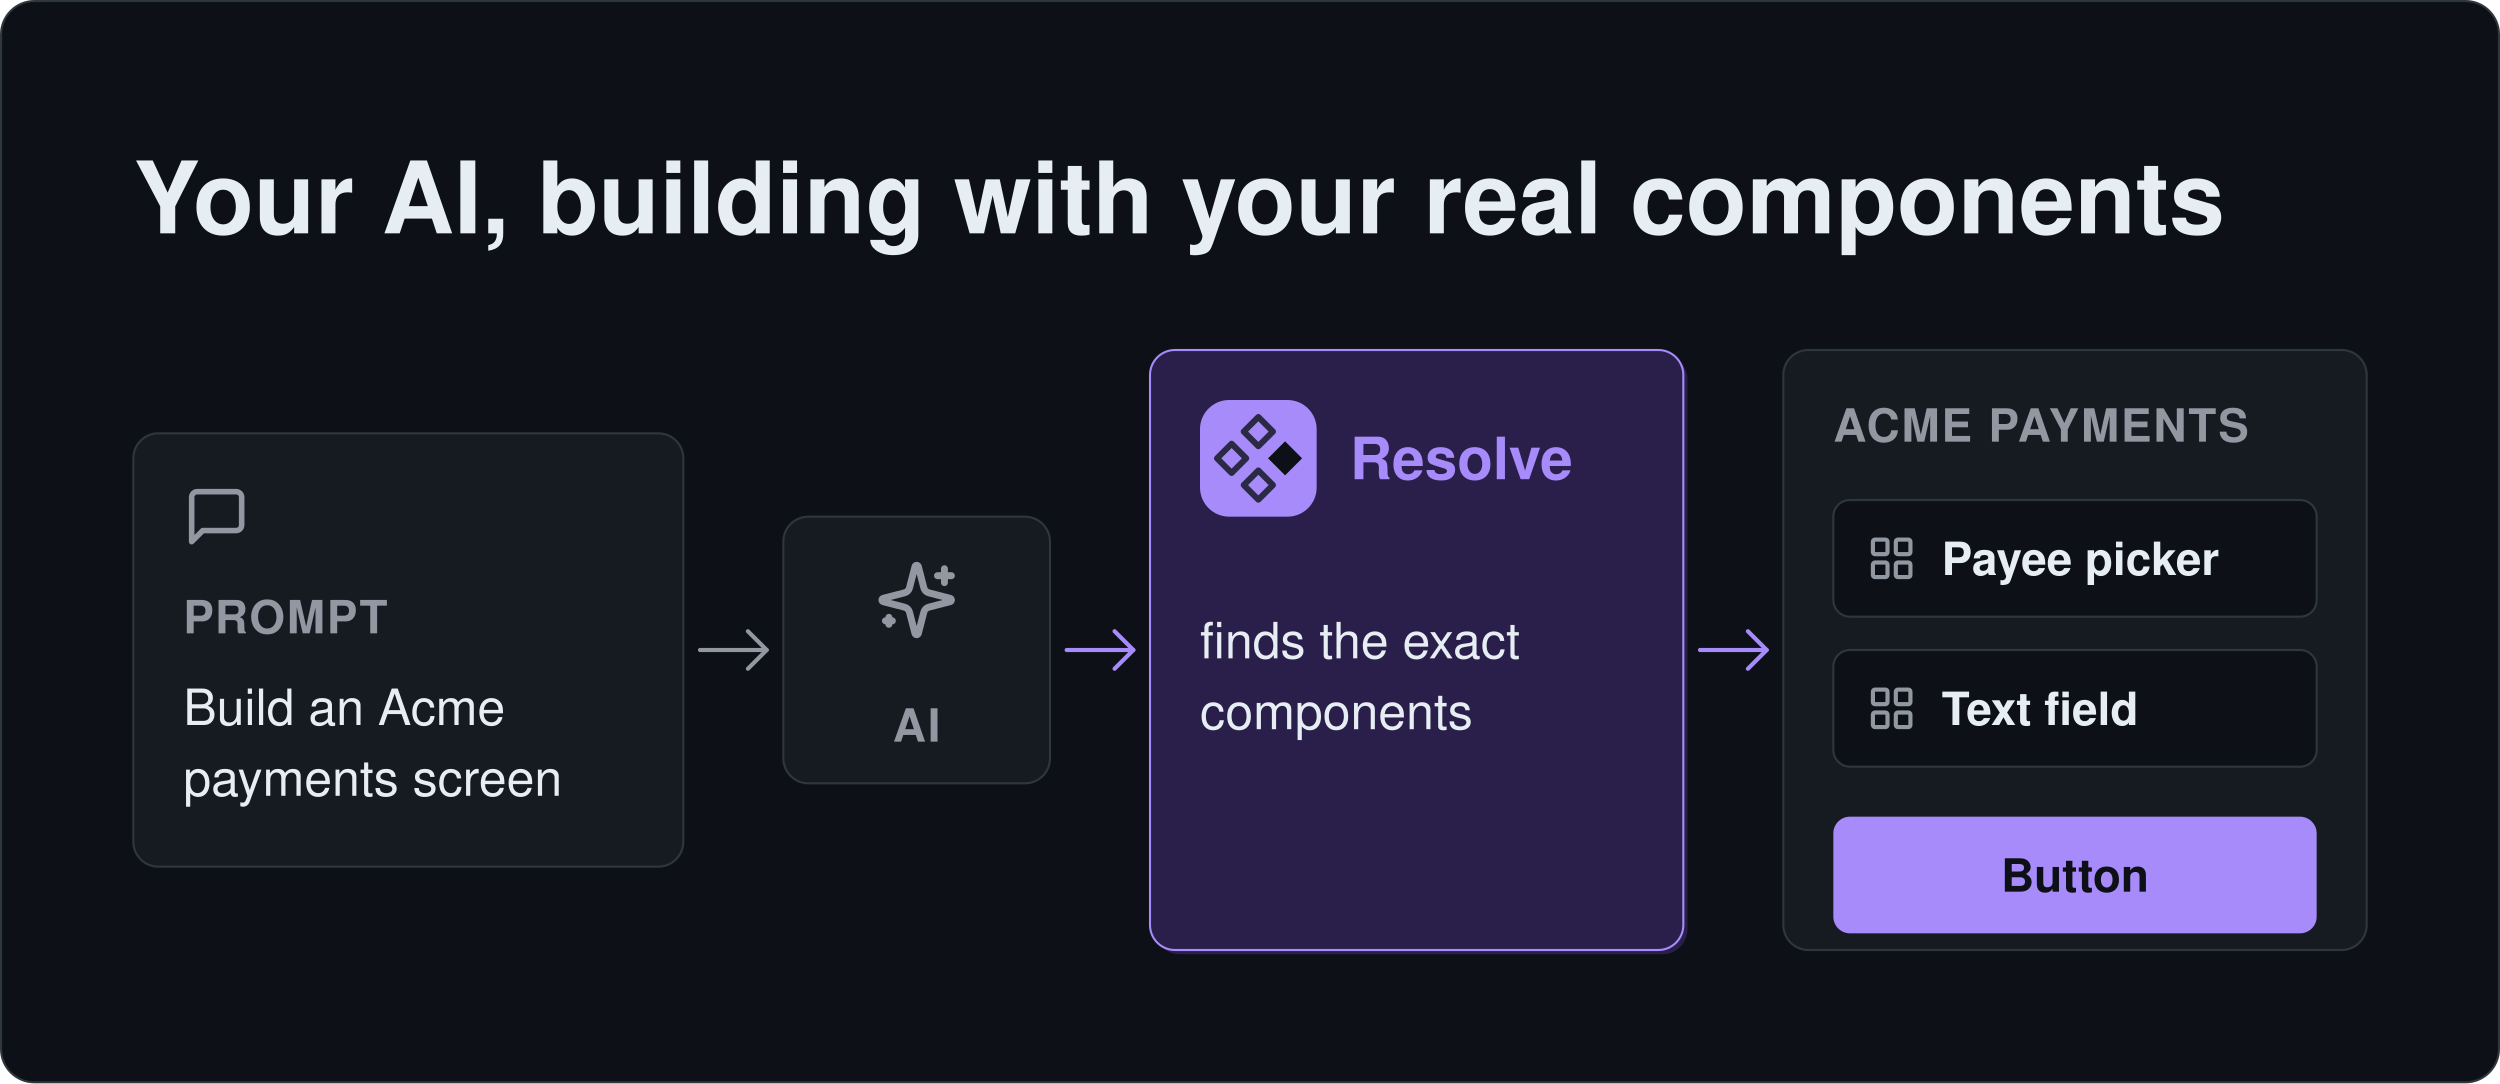
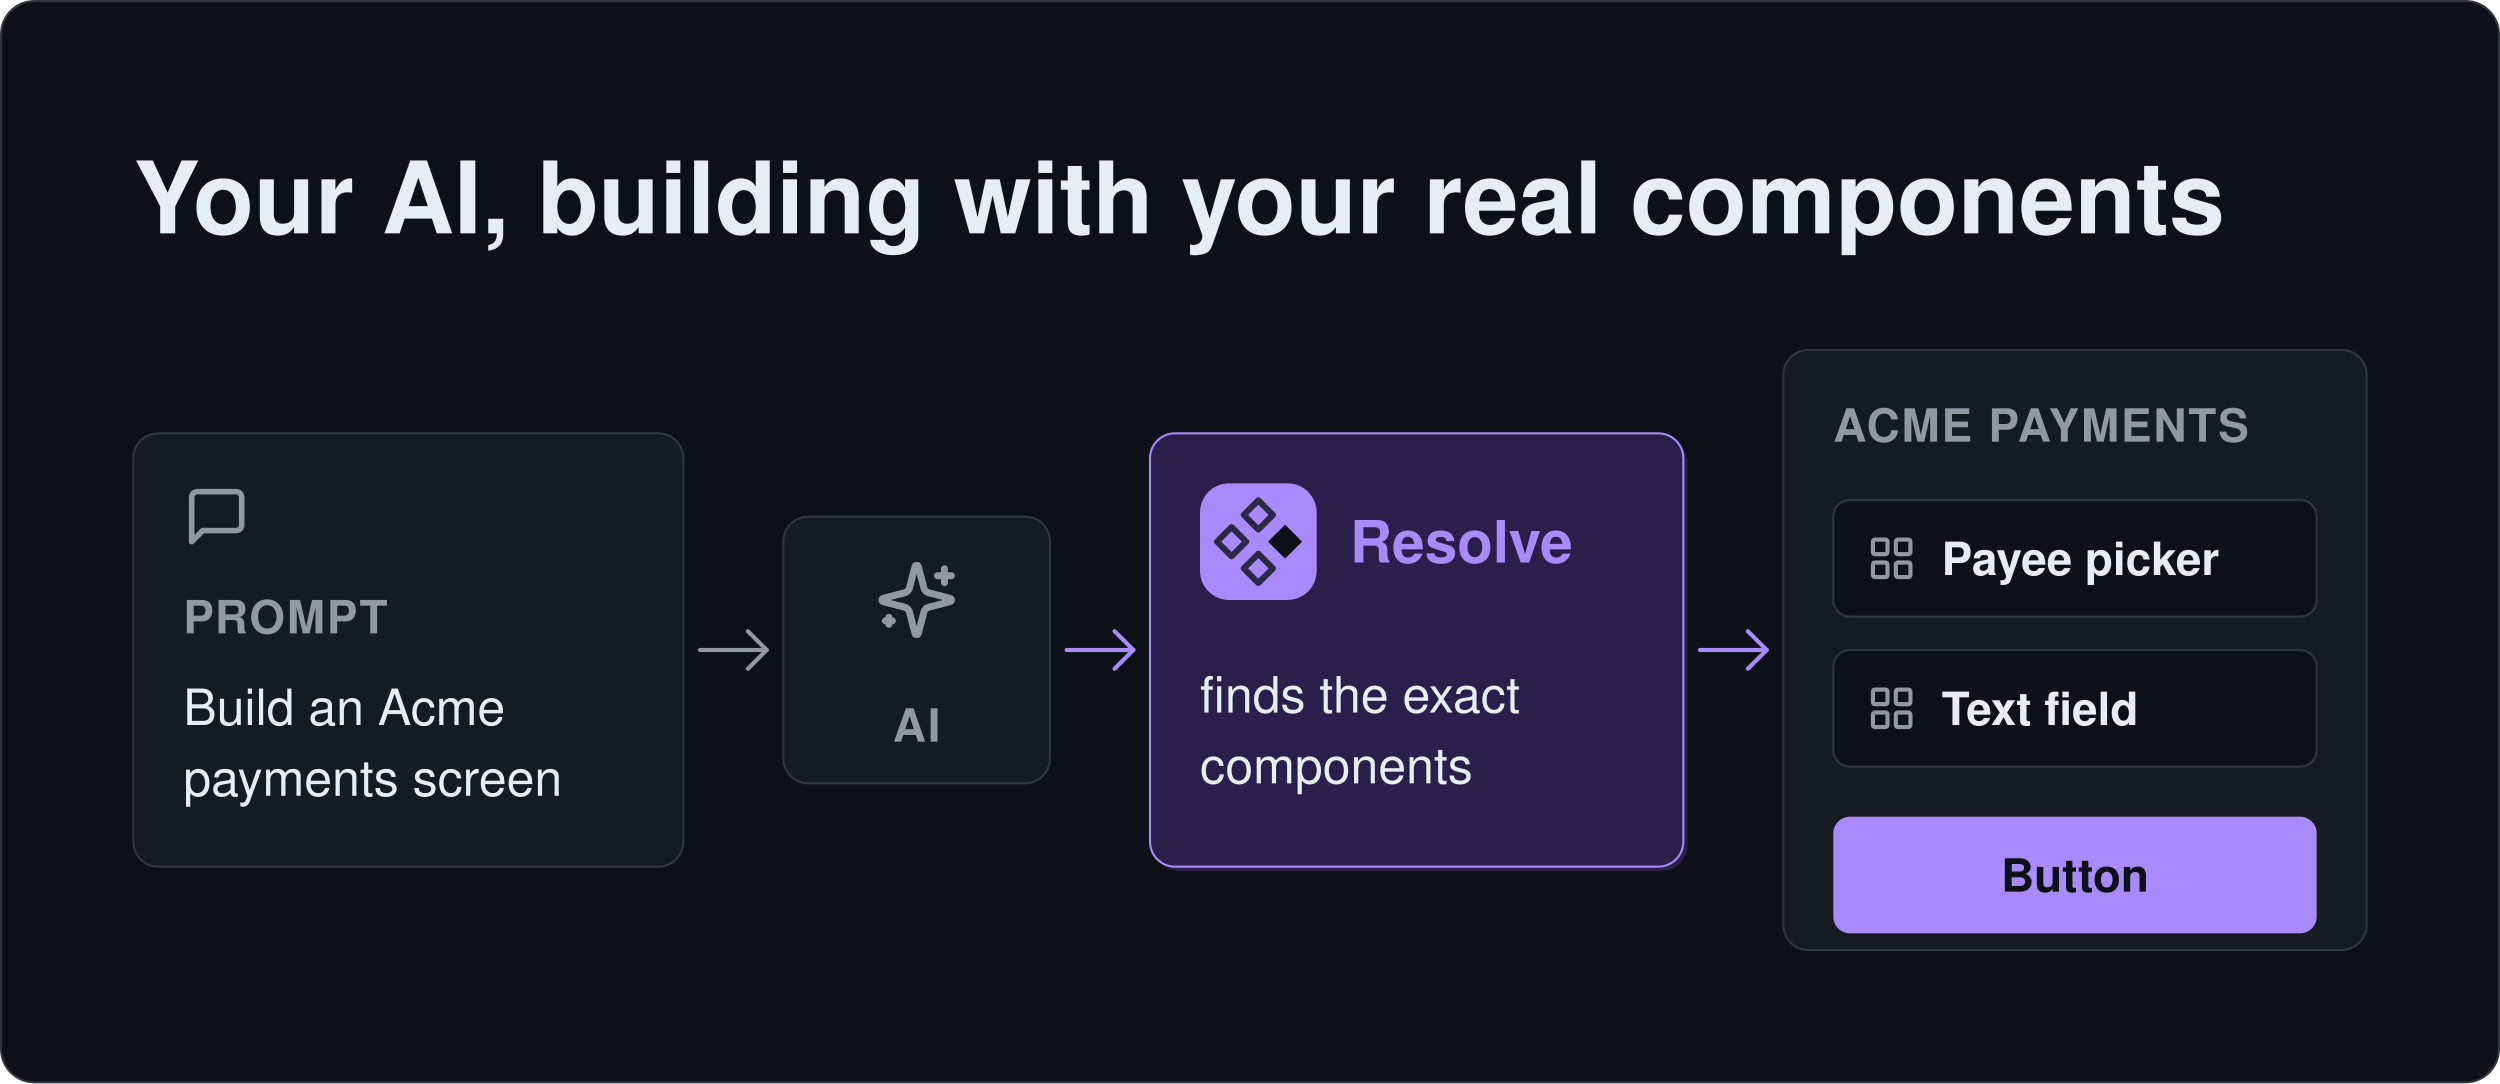
<svg xmlns="http://www.w3.org/2000/svg" width="1200" height="520" viewBox="0 0 1200 520" role="img" aria-labelledby="t d">
  <rect x="0.5" y="0.5" width="1199" height="519" rx="16" fill="#0D1117" stroke="#30363D" stroke-width="1" />
  <text x="64" y="112" font-family="-apple-system,'Segoe UI',Helvetica,Arial,sans-serif" font-size="48" font-weight="600" fill="#E6EDF3" text-anchor="start">Your AI, building with your real components</text>
  <rect x="64" y="208" width="264" height="208" rx="12" fill="#161B22" stroke="#30363D" stroke-width="1" />
  <g transform="translate(88 232) scale(1.333333)" fill="none" stroke="#9198A1" stroke-width="2" stroke-linecap="round" stroke-linejoin="round">
    <path d="M21 15a2 2 0 0 1-2 2H7l-4 4V5a2 2 0 0 1 2-2h14a2 2 0 0 1 2 2z" />
  </g>
  <text x="88" y="304" font-family="-apple-system,'Segoe UI',Helvetica,Arial,sans-serif" font-size="22" font-weight="600" fill="#9198A1" text-anchor="start" letter-spacing="0.04em">PROMPT</text>
  <text x="88" y="348" font-family="-apple-system,'Segoe UI',Helvetica,Arial,sans-serif" font-size="24" font-weight="400" fill="#E6EDF3" text-anchor="start">Build an Acme</text>
  <text x="88" y="382" font-family="-apple-system,'Segoe UI',Helvetica,Arial,sans-serif" font-size="24" font-weight="400" fill="#E6EDF3" text-anchor="start">payments screen</text>
  <g fill="none" stroke="#9198A1" stroke-width="2" stroke-linecap="round" stroke-linejoin="round">
    <path d="M336 312.0 H368" />
    <path d="M359 303.0 L368 312.0 L359 321.0" />
  </g>
  <rect x="376" y="248.0" width="128" height="128" rx="12" fill="#161B22" stroke="#30363D" stroke-width="1" />
  <g transform="translate(420 268.0) scale(1.666667)" fill="none" stroke="#9198A1" stroke-width="2" stroke-linecap="round" stroke-linejoin="round">
    <path d="M9.937 15.5A2 2 0 0 0 8.5 14.063l-6.135-1.582a.5.5 0 0 1 0-.962L8.5 9.936A2 2 0 0 0 9.937 8.5l1.582-6.135a.5.5 0 0 1 .963 0L14.063 8.5A2 2 0 0 0 15.5 9.937l6.135 1.581a.5.5 0 0 1 0 .964L15.5 14.063a2 2 0 0 0-1.437 1.437l-1.582 6.135a.5.5 0 0 1-.963 0z" />
    <path d="M20 3v4" />
    <path d="M22 5h-4" />
    <path d="M4 17v2" />
    <path d="M5 18H3" />
  </g>
  <text x="440.0" y="356.0" font-family="-apple-system,'Segoe UI',Helvetica,Arial,sans-serif" font-size="22" font-weight="600" fill="#9198A1" text-anchor="middle" letter-spacing="0.04em">AI</text>
  <g fill="none" stroke="#A78BFA" stroke-width="2" stroke-linecap="round" stroke-linejoin="round">
    <path d="M512 312.0 H544" />
    <path d="M535 303.0 L544 312.0 L535 321.0" />
  </g>
-   <rect x="554" y="170" width="256" height="288" rx="12" fill="#2A1F4A" />
-   <rect x="552" y="168" width="256" height="288" rx="12" fill="#2A1F4A" stroke="#A78BFA" stroke-width="1" />
-   <g transform="translate(576 192) scale(0.5833333)">
+   <rect x="554" y="210" width="256" height="208" rx="12" fill="#2A1F4A" />
+   <rect x="552" y="208" width="256" height="208" rx="12" fill="#2A1F4A" stroke="#A78BFA" stroke-width="1" />
+   <g transform="translate(576 232) scale(0.5833333)">
    <rect width="96" height="96" rx="24" fill="#A78BFA" />
    <g fill="none" stroke="#0D1117" stroke-width="5" stroke-linejoin="round" opacity="0.8">
      <path d="M48 14 L60 26 L48 38 L36 26 Z" />
      <path d="M26 36 L38 48 L26 60 L14 48 Z" />
      <path d="M48 58 L60 70 L48 82 L36 70 Z" />
    </g>
    <path d="M70 34 L84 48 L70 62 L56 48 Z" fill="#0D1117" />
  </g>
-   <text x="648" y="230" font-family="-apple-system,'Segoe UI',Helvetica,Arial,sans-serif" font-size="28" font-weight="600" fill="#A78BFA" text-anchor="start">Resolve</text>
-   <text x="576" y="316" font-family="-apple-system,'Segoe UI',Helvetica,Arial,sans-serif" font-size="24" font-weight="400" fill="#E6EDF3" text-anchor="start">finds the exact</text>
-   <text x="576" y="350" font-family="-apple-system,'Segoe UI',Helvetica,Arial,sans-serif" font-size="24" font-weight="400" fill="#E6EDF3" text-anchor="start">components</text>
+   <text x="648" y="270" font-family="-apple-system,'Segoe UI',Helvetica,Arial,sans-serif" font-size="28" font-weight="600" fill="#A78BFA" text-anchor="start">Resolve</text>
+   <text x="576" y="342" font-family="-apple-system,'Segoe UI',Helvetica,Arial,sans-serif" font-size="24" font-weight="400" fill="#E6EDF3" text-anchor="start">finds the exact</text>
+   <text x="576" y="376" font-family="-apple-system,'Segoe UI',Helvetica,Arial,sans-serif" font-size="24" font-weight="400" fill="#E6EDF3" text-anchor="start">components</text>
  <g fill="none" stroke="#A78BFA" stroke-width="2" stroke-linecap="round" stroke-linejoin="round">
    <path d="M816 312.0 H848" />
    <path d="M839 303.0 L848 312.0 L839 321.0" />
  </g>
  <rect x="856" y="168" width="280" height="288" rx="12" fill="#161B22" stroke="#30363D" stroke-width="1" />
  <text x="880" y="212" font-family="-apple-system,'Segoe UI',Helvetica,Arial,sans-serif" font-size="22" font-weight="600" fill="#9198A1" text-anchor="start" letter-spacing="0.04em">ACME PAYMENTS</text>
  <rect x="880" y="240" width="232" height="56" rx="8" fill="#0D1117" stroke="#30363D" stroke-width="1" />
  <g transform="translate(896 256) scale(1.0)" fill="none" stroke="#9198A1" stroke-width="2" stroke-linecap="round" stroke-linejoin="round">
    <rect width="7" height="7" x="3" y="3" rx="1" />
    <rect width="7" height="7" x="14" y="3" rx="1" />
    <rect width="7" height="7" x="14" y="14" rx="1" />
    <rect width="7" height="7" x="3" y="14" rx="1" />
  </g>
  <text x="932" y="276" font-family="-apple-system,'Segoe UI',Helvetica,Arial,sans-serif" font-size="22" font-weight="600" fill="#E6EDF3" text-anchor="start">Payee picker</text>
  <rect x="880" y="312" width="232" height="56" rx="8" fill="#0D1117" stroke="#30363D" stroke-width="1" />
  <g transform="translate(896 328) scale(1.0)" fill="none" stroke="#9198A1" stroke-width="2" stroke-linecap="round" stroke-linejoin="round">
    <rect width="7" height="7" x="3" y="3" rx="1" />
    <rect width="7" height="7" x="14" y="3" rx="1" />
    <rect width="7" height="7" x="14" y="14" rx="1" />
    <rect width="7" height="7" x="3" y="14" rx="1" />
  </g>
  <text x="932" y="348" font-family="-apple-system,'Segoe UI',Helvetica,Arial,sans-serif" font-size="22" font-weight="600" fill="#E6EDF3" text-anchor="start">Text field</text>
  <rect x="880" y="392" width="232" height="56" rx="8" fill="#A78BFA" />
  <text x="996" y="428" font-family="-apple-system,'Segoe UI',Helvetica,Arial,sans-serif" font-size="22" font-weight="600" fill="#0D1117" text-anchor="middle">Button</text>
  <circle r="5" fill="#A78BFA" opacity="0">
    <animateMotion dur="2.4s" repeatCount="indefinite" path="M816 312.0 H844" />
    <animate attributeName="opacity" dur="2.4s" repeatCount="indefinite" values="0;1;1;0" keyTimes="0;0.1;0.85;1" />
  </circle>
</svg>
